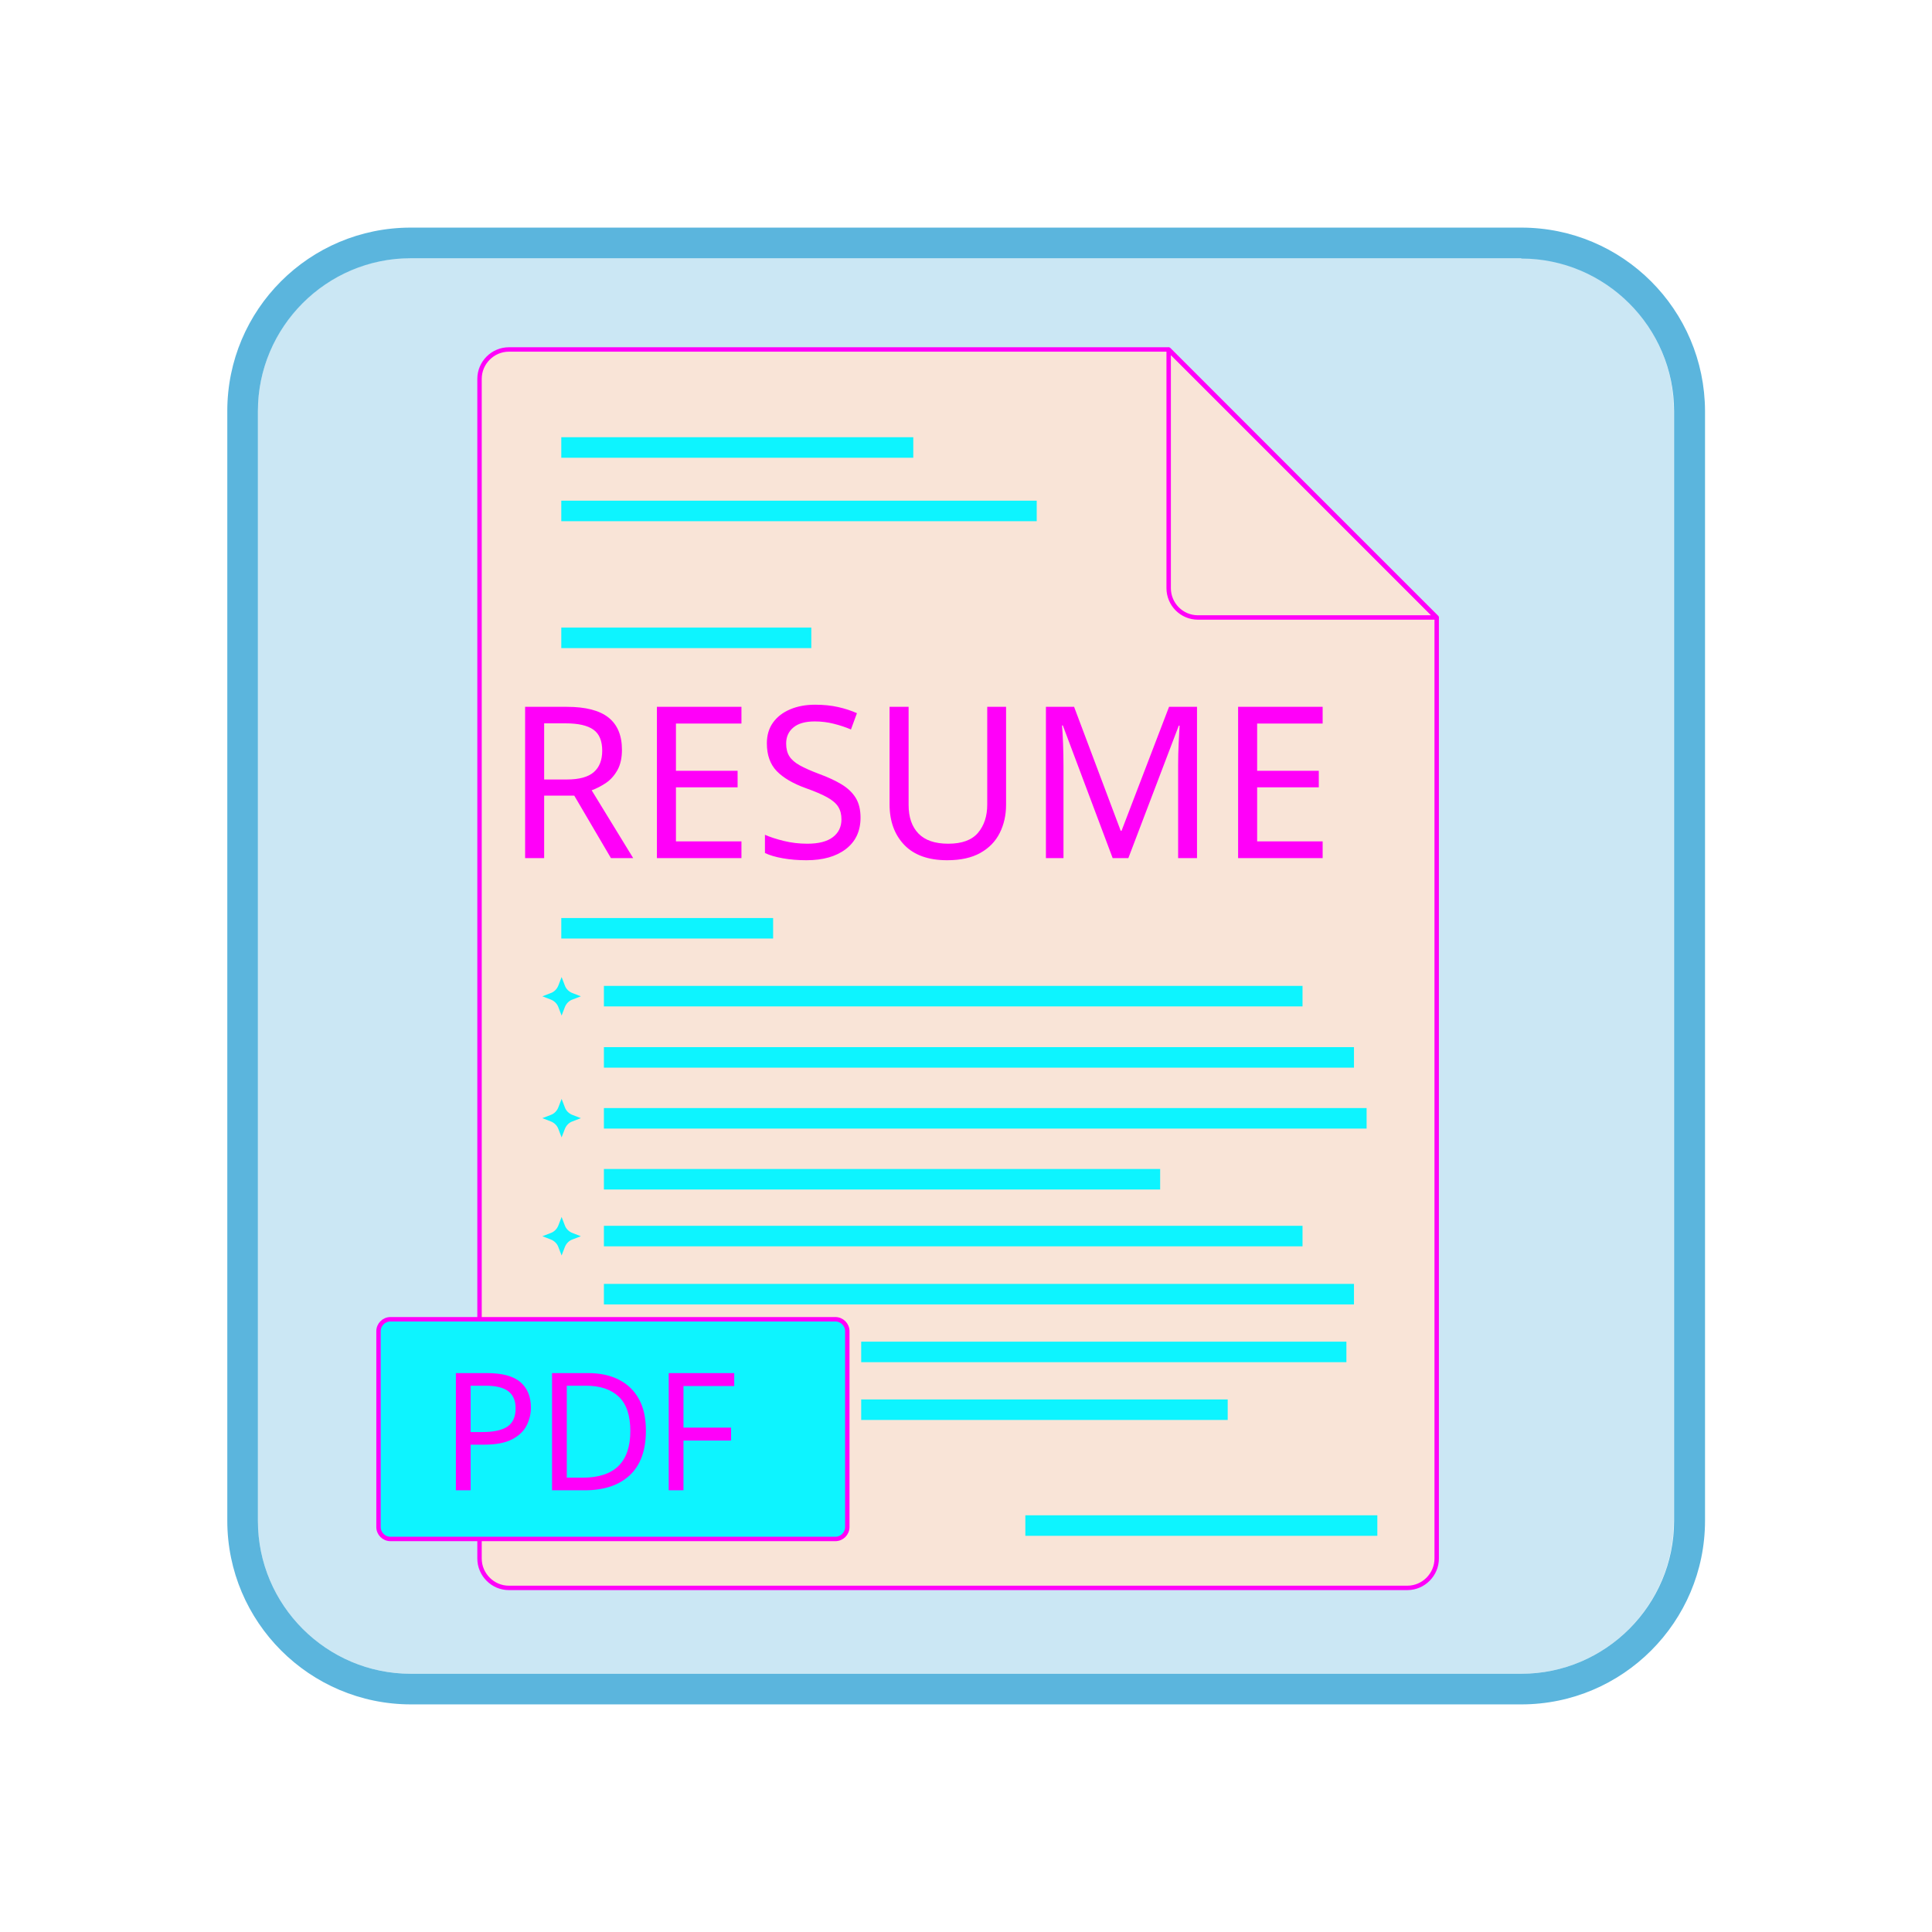
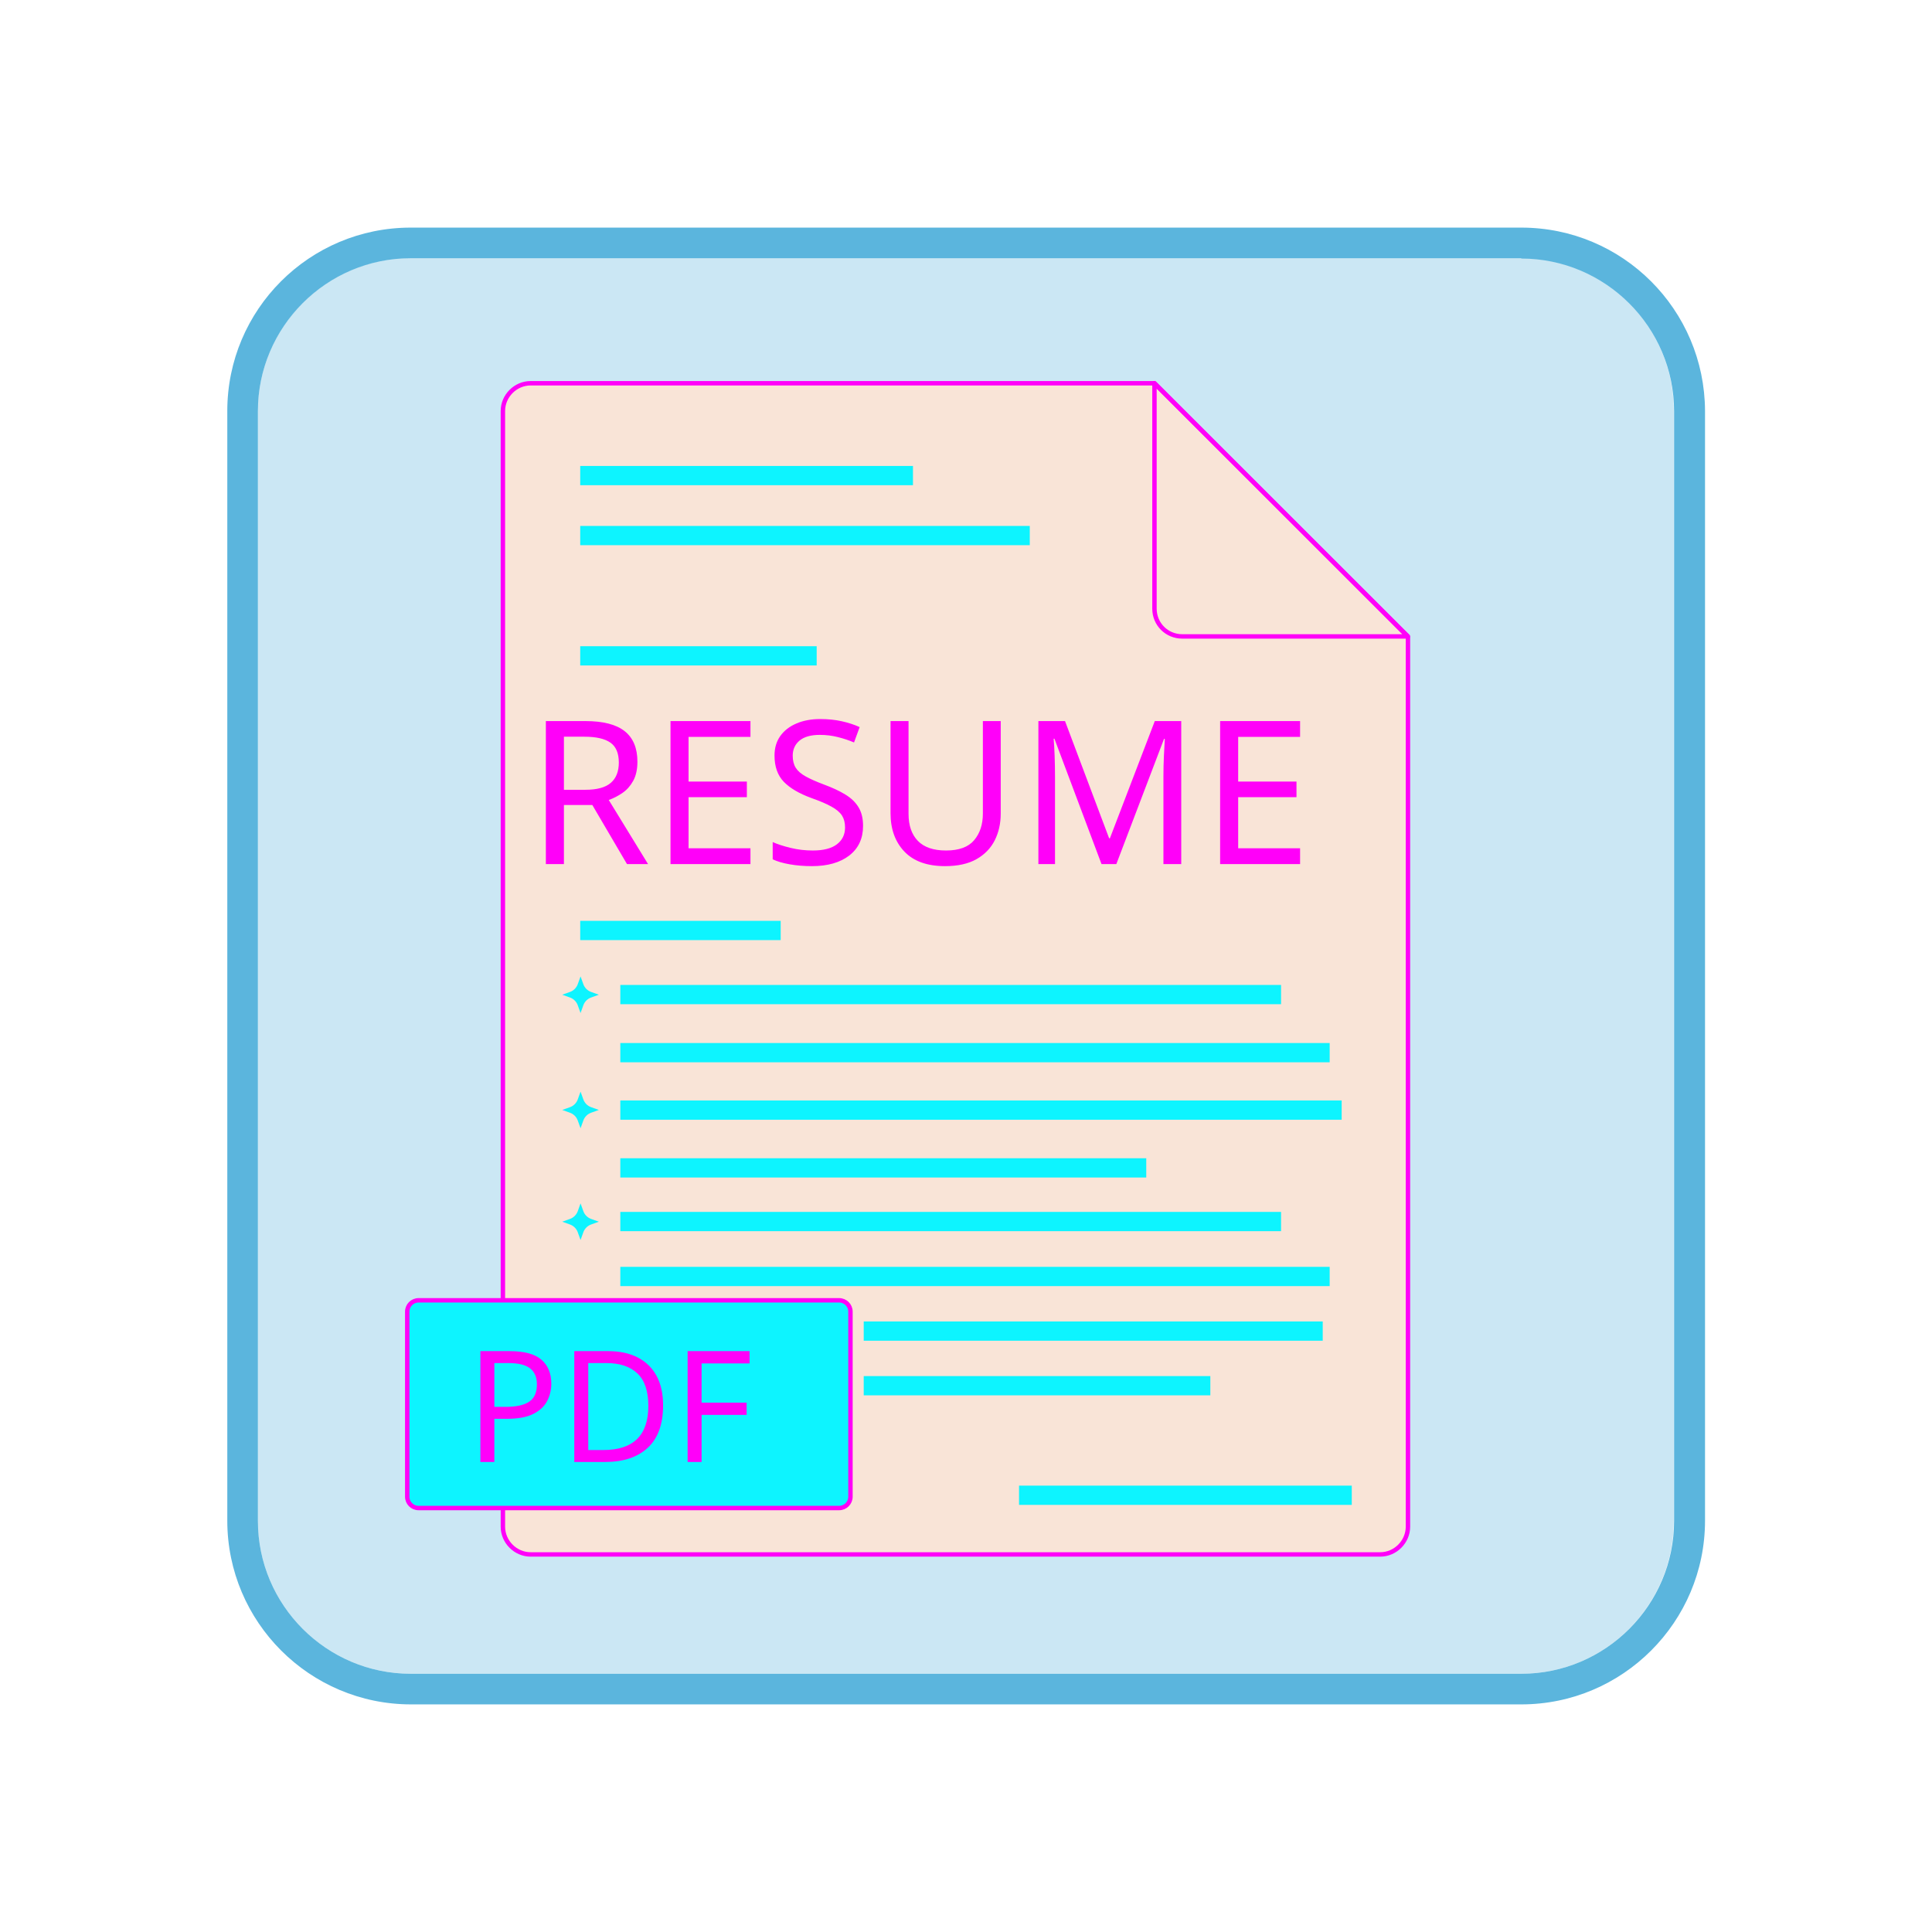
<svg xmlns="http://www.w3.org/2000/svg" version="1.1" id="Layer_1" x="0px" y="0px" viewBox="0 0 612 612" style="enable-background:new 0 0 612 612;" xml:space="preserve">
  <style type="text/css">
	.st0{fill:#5BB5DD;}
	.st1{opacity:0.32;fill:#5BB5DD;enable-background:new    ;}
	.st2{fill:#F9E4D7;}
	.st3{fill:#FF00F9;}
	.st4{font-family:'GothamRounded-Bold';}
- 	.st5{font-size:67.118px;}
+ 	.st5{font-size:63.473px;}
	.st6{fill:none;stroke:#FF00F9;stroke-width:1.4;stroke-linejoin:round;stroke-miterlimit:10;}
	.st7{fill:#0DF4FF;}
	.st8{fill:none;stroke:#FF00F9;stroke-width:1.4;stroke-linecap:round;stroke-linejoin:round;stroke-miterlimit:10;}
	.st9{fill:none;stroke:#FF00F9;stroke-width:1.4;stroke-miterlimit:10;}
- 	.st10{font-size:51.999px;}
- 	.st11{letter-spacing:-1;}
+ 	.st10{font-size:49.176px;}
</style>
  <g>
    <path class="st0" d="M481.9,81.9c26.6,0,48.4,21.7,48.4,48.4v351.5c0,26.6-21.7,48.4-48.4,48.4H130.1c-26.6,0-48.4-21.7-48.4-48.4   V130.2c0-26.6,21.7-48.4,48.4-48.4h351.8 M481.9,72.1H130.1C98,72.1,72,98.1,72,130.2v351.5c0,32.1,26.1,58.2,58.2,58.2h351.7   c32.1,0,58.2-26.1,58.2-58.2V130.2C540,98.1,514,72.1,481.9,72.1L481.9,72.1z" />
  </g>
  <path class="st1" d="M481.9,530.2H130.1c-26.6,0-48.4-21.7-48.4-48.4V130.1c0-26.6,21.7-48.4,48.4-48.4h351.7  c26.6,0,48.4,21.7,48.4,48.4v351.7C530.2,508.5,508.5,530.2,481.9,530.2z" />
-   <path class="st2" d="M370.2,110.7h-209c-5.1,0-9.3,4.2-9.3,9.3v373.7c0,5.1,4.2,9.3,9.3,9.3h284.6c5.1,0,9.3-4.2,9.3-9.3V195.6  L370.2,110.7z" />
-   <text transform="matrix(1 0 0 1 159.8267 271.8244)" class="st3 st4 st5">RESUME</text>
-   <path class="st6" d="M370.2,110.7h-209c-5.1,0-9.3,4.2-9.3,9.3v373.7c0,5.1,4.2,9.3,9.3,9.3h284.6c5.1,0,9.3-4.2,9.3-9.3V195.6  L370.2,110.7z" />
-   <path class="st7" d="M264.6,487.5H123.7c-2.1,0-3.8-1.7-3.8-3.8v-62c0-2.1,1.7-3.8,3.8-3.8h140.9c2.1,0,3.8,1.7,3.8,3.8v62  C268.4,485.8,266.7,487.5,264.6,487.5z" />
-   <path class="st8" d="M379.5,195.6H455l-84.8-84.8v75.5C370.2,191.4,374.3,195.6,379.5,195.6z" />
-   <path class="st9" d="M264.6,487.5H123.7c-2.1,0-3.8-1.7-3.8-3.8v-62c0-2.1,1.7-3.8,3.8-3.8h140.9c2.1,0,3.8,1.7,3.8,3.8v62  C268.4,485.8,266.7,487.5,264.6,487.5z" />
+   <path class="st2" d="M365.7,121.4H168.1c-4.8,0-8.8,4-8.8,8.8v353.4c0,4.8,4,8.8,8.8,8.8h269.1c4.8,0,8.8-4,8.8-8.8V201.6  L365.7,121.4z" />
+   <text transform="matrix(1 0 0 1 166.7588 273.7261)" class="st3 st4 st5">RESUME</text>
+   <path class="st6" d="M365.7,121.4H168.1c-4.8,0-8.8,4-8.8,8.8v353.4c0,4.8,4,8.8,8.8,8.8h269.1c4.8,0,8.8-4,8.8-8.8V201.6  L365.7,121.4z" />
+   <path class="st7" d="M265.8,477.7H132.6c-2,0-3.6-1.6-3.6-3.6v-58.6c0-2,1.6-3.6,3.6-3.6h133.2c2,0,3.6,1.6,3.6,3.6v58.6  C269.4,476.1,267.8,477.7,265.8,477.7z" />
+   <path class="st8" d="M374.5,201.6h71.4l-80.2-80.2v71.4C365.7,197.7,369.6,201.6,374.5,201.6z" />
+   <path class="st9" d="M265.8,477.7H132.6c-2,0-3.6-1.6-3.6-3.6v-58.6c0-2,1.6-3.6,3.6-3.6h133.2c2,0,3.6,1.6,3.6,3.6v58.6  C269.4,476.1,267.8,477.7,265.8,477.7z" />
  <g>
-     <text transform="matrix(1 0 0 1 139.3618 472.0791)" class="st3 st4 st10 st11">PDF</text>
+     <text transform="matrix(1 0 0 1 147.4053 463.1074)" class="st3 st4 st10">PDF</text>
  </g>
-   <rect x="177.8" y="138.5" class="st7" width="111.5" height="6.5" />
-   <rect x="324.8" y="480" class="st7" width="111.5" height="6.5" />
-   <rect x="177.8" y="158.6" class="st7" width="150.6" height="6.5" />
-   <rect x="177.8" y="198.8" class="st7" width="79.2" height="6.5" />
-   <rect x="177.8" y="290.8" class="st7" width="67.1" height="6.5" />
-   <rect x="191.3" y="312.3" class="st7" width="221.3" height="6.5" />
-   <rect x="191.3" y="331.7" class="st7" width="237.6" height="6.5" />
-   <path class="st7" d="M171.8,315.6l2.6-1c1.2-0.4,2.1-1.4,2.5-2.5l1-2.6l1,2.6c0.4,1.2,1.4,2.1,2.5,2.5l2.6,1l-2.6,1  c-1.2,0.4-2.1,1.4-2.5,2.5l-1,2.6l-1-2.6c-0.4-1.2-1.4-2.1-2.5-2.5L171.8,315.6z" />
-   <rect x="191.3" y="388.3" class="st7" width="221.3" height="6.5" />
-   <rect x="191.3" y="406.7" class="st7" width="237.6" height="6.5" />
-   <path class="st7" d="M171.8,391.6l2.6-1c1.2-0.4,2.1-1.4,2.5-2.5l1-2.6l1,2.6c0.4,1.2,1.4,2.1,2.5,2.5l2.6,1l-2.6,1  c-1.2,0.4-2.1,1.4-2.5,2.5l-1,2.6l-1-2.6c-0.4-1.2-1.4-2.1-2.5-2.5L171.8,391.6z" />
-   <rect x="191.3" y="351" class="st7" width="241.6" height="6.5" />
-   <rect x="191.3" y="370.3" class="st7" width="176.2" height="6.5" />
-   <rect x="272.8" y="425" class="st7" width="153.7" height="6.5" />
-   <rect x="272.8" y="443.3" class="st7" width="116.1" height="6.5" />
-   <path class="st7" d="M171.8,354.2l2.6-1c1.2-0.4,2.1-1.4,2.5-2.5l1-2.6l1,2.6c0.4,1.2,1.4,2.1,2.5,2.5l2.6,1l-2.6,1  c-1.2,0.4-2.1,1.4-2.5,2.5l-1,2.6l-1-2.6c-0.4-1.2-1.4-2.1-2.5-2.5L171.8,354.2z" />
+   <rect x="183.8" y="147.6" class="st7" width="105.4" height="6.1" />
+   <rect x="322.8" y="470.6" class="st7" width="105.4" height="6.1" />
+   <rect x="183.8" y="166.6" class="st7" width="142.4" height="6.1" />
+   <rect x="183.8" y="204.7" class="st7" width="74.9" height="6.1" />
+   <rect x="183.8" y="291.7" class="st7" width="63.5" height="6.1" />
+   <rect x="196.5" y="312" class="st7" width="209.3" height="6.1" />
+   <rect x="196.5" y="330.4" class="st7" width="224.7" height="6.1" />
+   <path class="st7" d="M178.1,315.1l2.5-0.9c1.1-0.4,2-1.3,2.4-2.4l0.9-2.5l0.9,2.5c0.4,1.1,1.3,2,2.4,2.4l2.5,0.9l-2.5,0.9  c-1.1,0.4-2,1.3-2.4,2.4l-0.9,2.5l-0.9-2.5c-0.4-1.1-1.3-2-2.4-2.4L178.1,315.1z" />
+   <rect x="196.5" y="383.9" class="st7" width="209.3" height="6.1" />
+   <rect x="196.5" y="401.3" class="st7" width="224.7" height="6.1" />
+   <path class="st7" d="M178.1,387l2.5-0.9c1.1-0.4,2-1.3,2.4-2.4l0.9-2.5l0.9,2.5c0.4,1.1,1.3,2,2.4,2.4l2.5,0.9l-2.5,0.9  c-1.1,0.4-2,1.3-2.4,2.4l-0.9,2.5l-0.9-2.5c-0.4-1.1-1.3-2-2.4-2.4L178.1,387z" />
+   <rect x="196.5" y="348.6" class="st7" width="228.5" height="6.1" />
+   <rect x="196.5" y="366.9" class="st7" width="166.6" height="6.1" />
+   <rect x="273.6" y="418.6" class="st7" width="145.4" height="6.1" />
+   <rect x="273.6" y="435.9" class="st7" width="109.8" height="6.1" />
+   <path class="st7" d="M178.1,351.6l2.5-0.9c1.1-0.4,2-1.3,2.4-2.4l0.9-2.5l0.9,2.5c0.4,1.1,1.3,2,2.4,2.4l2.5,0.9l-2.5,0.9  c-1.1,0.4-2,1.3-2.4,2.4l-0.9,2.5l-0.9-2.5c-0.4-1.1-1.3-2-2.4-2.4L178.1,351.6z" />
</svg>
